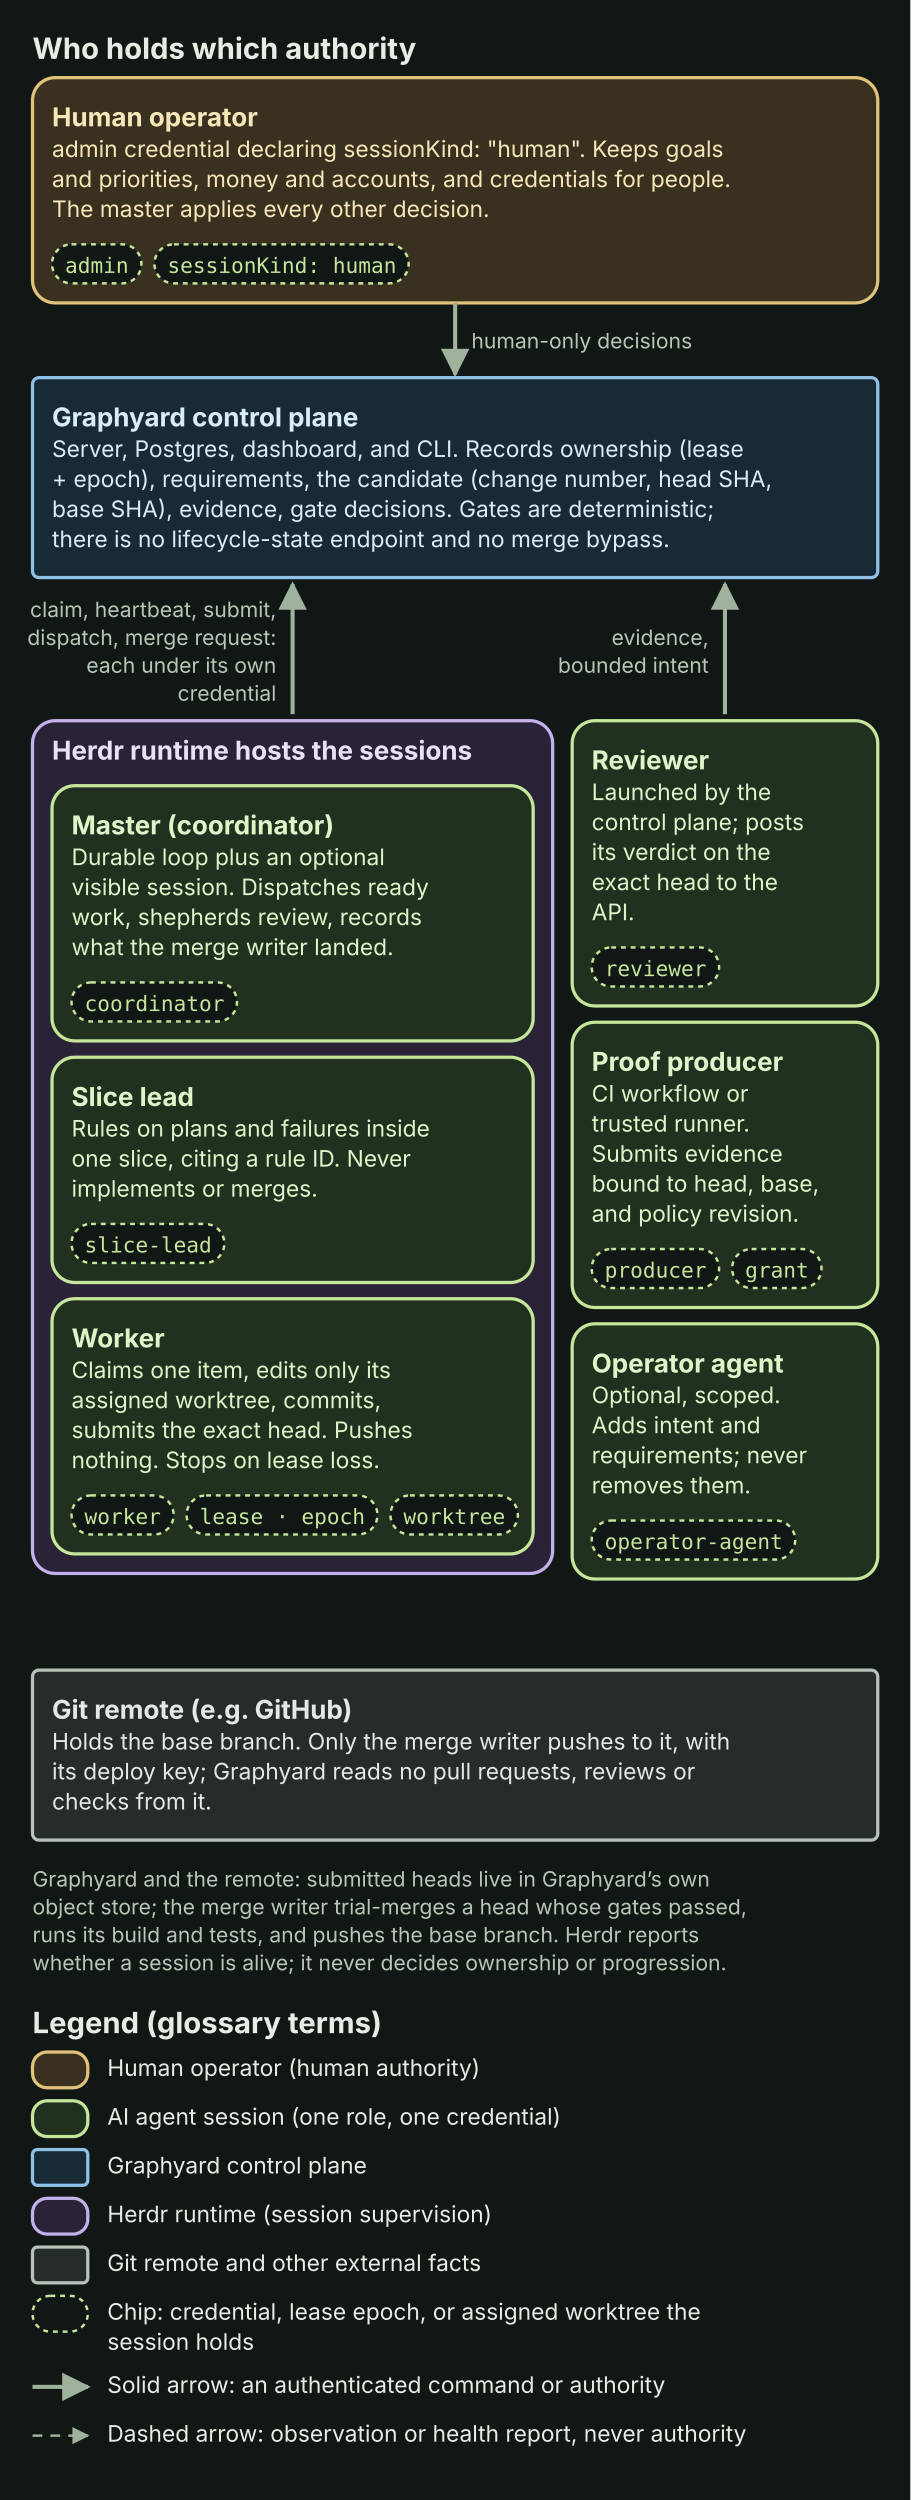
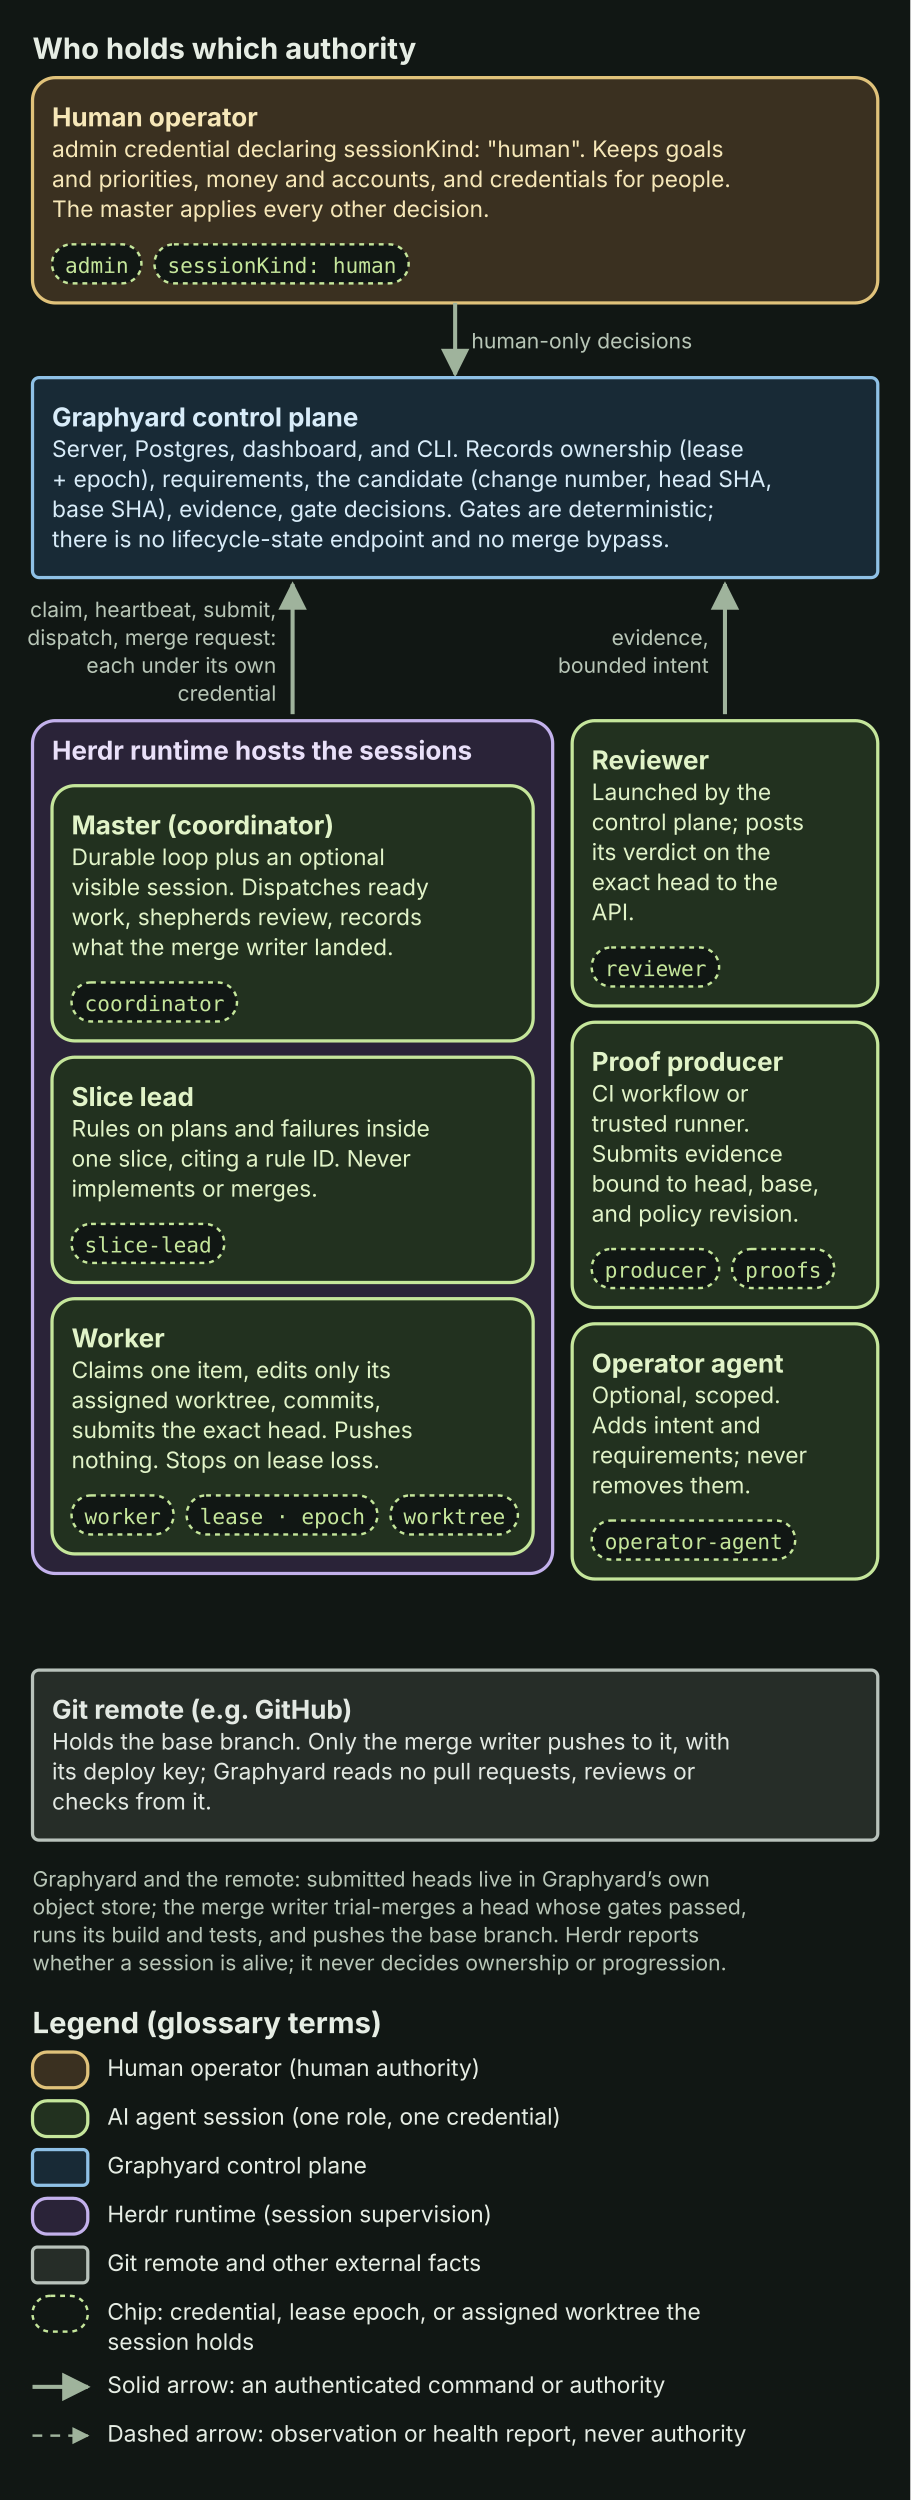
<svg xmlns="http://www.w3.org/2000/svg" viewBox="0 0 560 1538" width="560" height="1538" role="img" aria-labelledby="title desc" font-family="Inter, &quot;Segoe UI&quot;, Roboto, &quot;Helvetica Neue&quot;, Arial, &quot;Liberation Sans&quot;, ui-sans-serif, system-ui, -apple-system, sans-serif">
  <defs>
    <marker id="arrow" viewBox="0 0 10 10" refX="9" refY="5" markerWidth="7" markerHeight="7" orient="auto-start-reverse">
      <path d="M0 0 L10 5 L0 10 z" fill="#9fb39c" />
    </marker>
  </defs>
  <rect width="560" height="1538" fill="#111714" />
  <text x="20" y="36.2" font-size="18" font-weight="700" fill="#e6ede4" text-anchor="start">Who holds which authority</text>
  <rect x="20" y="47.76" width="520" height="138.6" rx="14" fill="#3a3020" stroke="#e0c27a" stroke-width="2" />
  <text x="32" y="77.7" font-size="16" font-weight="650" fill="#f6e7b8" text-anchor="start">Human operator</text>
  <text x="32" y="96.6" font-size="14" font-weight="400" fill="#f6e7b8" text-anchor="start">admin credential declaring sessionKind: "human". Keeps goals</text>
  <text x="32" y="115.1" font-size="14" font-weight="400" fill="#f6e7b8" text-anchor="start">and priorities, money and accounts, and credentials for people.</text>
  <text x="32" y="133.5" font-size="14" font-weight="400" fill="#f6e7b8" text-anchor="start">The master applies every other decision.</text>
  <rect x="32" y="150.32" width="55.0" height="24" rx="12" fill="#111714" stroke="#c5e69b" stroke-width="1.5" stroke-dasharray="3 3" />
  <text x="40" y="167.9" font-size="13" font-weight="400" fill="#c5e69b" text-anchor="start" font-family="ui-monospace, SFMono-Regular, Menlo, monospace">admin</text>
  <rect x="95" y="150.32" width="156.4" height="24" rx="12" fill="#111714" stroke="#c5e69b" stroke-width="1.5" stroke-dasharray="3 3" />
  <text x="103" y="167.9" font-size="13" font-weight="400" fill="#c5e69b" text-anchor="start" font-family="ui-monospace, SFMono-Regular, Menlo, monospace">sessionKind: human</text>
  <line x1="280" y1="186.32" x2="280" y2="230.32" stroke="#9fb39c" stroke-width="2.5" marker-end="url(#arrow)" />
  <text x="290" y="214.3" font-size="13" font-weight="400" fill="#b8c6b7" text-anchor="start">human-only decisions</text>
  <rect x="20" y="232.32" width="520" height="123.0" rx="4" fill="#182a36" stroke="#8fc1e6" stroke-width="2" />
  <text x="32" y="262.3" font-size="16" font-weight="650" fill="#d8ecf9" text-anchor="start">Graphyard control plane</text>
  <text x="32" y="281.1" font-size="14" font-weight="400" fill="#d8ecf9" text-anchor="start">Server, Postgres, dashboard, and CLI. Records ownership (lease</text>
  <text x="32" y="299.6" font-size="14" font-weight="400" fill="#d8ecf9" text-anchor="start">+ epoch), requirements, the candidate (change number, head SHA,</text>
  <text x="32" y="318.1" font-size="14" font-weight="400" fill="#d8ecf9" text-anchor="start">base SHA), evidence, gate decisions. Gates are deterministic;</text>
  <text x="32" y="336.6" font-size="14" font-weight="400" fill="#d8ecf9" text-anchor="start">there is no lifecycle-state endpoint and no merge bypass.</text>
  <rect x="20" y="443.36" width="320" height="524.64" rx="14" fill="#2a2338" stroke="#c3b1ec" stroke-width="2" />
  <text x="32" y="467.36" font-size="16" font-weight="650" fill="#e9e0f9">Herdr runtime hosts the sessions</text>
  <rect x="32" y="483.36" width="296" height="157.0" rx="14" fill="#22311f" stroke="#c5e69b" stroke-width="2" />
  <text x="44" y="513.3" font-size="16" font-weight="650" fill="#e1f3c8" text-anchor="start">Master (coordinator)</text>
  <text x="44" y="532.2" font-size="14" font-weight="400" fill="#e1f3c8" text-anchor="start">Durable loop plus an optional</text>
  <text x="44" y="550.7" font-size="14" font-weight="400" fill="#e1f3c8" text-anchor="start">visible session. Dispatches ready</text>
  <text x="44" y="569.1" font-size="14" font-weight="400" fill="#e1f3c8" text-anchor="start">work, shepherds review, records</text>
  <text x="44" y="587.6" font-size="14" font-weight="400" fill="#e1f3c8" text-anchor="start">what the merge writer landed.</text>
  <rect x="44" y="604.4" width="101.8" height="24" rx="12" fill="#111714" stroke="#c5e69b" stroke-width="1.5" stroke-dasharray="3 3" />
  <text x="52" y="622.0" font-size="13" font-weight="400" fill="#c5e69b" text-anchor="start" font-family="ui-monospace, SFMono-Regular, Menlo, monospace">coordinator</text>
  <rect x="32" y="650.4" width="296" height="138.6" rx="14" fill="#22311f" stroke="#c5e69b" stroke-width="2" />
  <text x="44" y="680.4" font-size="16" font-weight="650" fill="#e1f3c8" text-anchor="start">Slice lead</text>
  <text x="44" y="699.2" font-size="14" font-weight="400" fill="#e1f3c8" text-anchor="start">Rules on plans and failures inside</text>
  <text x="44" y="717.7" font-size="14" font-weight="400" fill="#e1f3c8" text-anchor="start">one slice, citing a rule ID. Never</text>
  <text x="44" y="736.2" font-size="14" font-weight="400" fill="#e1f3c8" text-anchor="start">implements or merges.</text>
  <rect x="44" y="752.96" width="94.0" height="24" rx="12" fill="#111714" stroke="#c5e69b" stroke-width="1.5" stroke-dasharray="3 3" />
  <text x="52" y="770.5" font-size="13" font-weight="400" fill="#c5e69b" text-anchor="start" font-family="ui-monospace, SFMono-Regular, Menlo, monospace">slice-lead</text>
  <rect x="32" y="798.96" width="296" height="157.0" rx="14" fill="#22311f" stroke="#c5e69b" stroke-width="2" />
  <text x="44" y="828.9" font-size="16" font-weight="650" fill="#e1f3c8" text-anchor="start">Worker</text>
  <text x="44" y="847.8" font-size="14" font-weight="400" fill="#e1f3c8" text-anchor="start">Claims one item, edits only its</text>
  <text x="44" y="866.3" font-size="14" font-weight="400" fill="#e1f3c8" text-anchor="start">assigned worktree, commits,</text>
  <text x="44" y="884.7" font-size="14" font-weight="400" fill="#e1f3c8" text-anchor="start">submits the exact head. Pushes</text>
  <text x="44" y="903.2" font-size="14" font-weight="400" fill="#e1f3c8" text-anchor="start">nothing. Stops on lease loss.</text>
  <rect x="44" y="920" width="62.8" height="24" rx="12" fill="#111714" stroke="#c5e69b" stroke-width="1.5" stroke-dasharray="3 3" />
  <text x="52" y="937.6" font-size="13" font-weight="400" fill="#c5e69b" text-anchor="start" font-family="ui-monospace, SFMono-Regular, Menlo, monospace">worker</text>
  <rect x="114.8" y="920" width="117.4" height="24" rx="12" fill="#111714" stroke="#c5e69b" stroke-width="1.5" stroke-dasharray="3 3" />
  <text x="122.8" y="937.6" font-size="13" font-weight="400" fill="#c5e69b" text-anchor="start" font-family="ui-monospace, SFMono-Regular, Menlo, monospace">lease · epoch</text>
  <rect x="240.2" y="920" width="78.4" height="24" rx="12" fill="#111714" stroke="#c5e69b" stroke-width="1.5" stroke-dasharray="3 3" />
  <text x="248.2" y="937.6" font-size="13" font-weight="400" fill="#c5e69b" text-anchor="start" font-family="ui-monospace, SFMono-Regular, Menlo, monospace">worktree</text>
  <rect x="352" y="443.36" width="188" height="175.5" rx="14" fill="#22311f" stroke="#c5e69b" stroke-width="2" />
  <text x="364" y="473.3" font-size="16" font-weight="650" fill="#e1f3c8" text-anchor="start">Reviewer</text>
  <text x="364" y="492.2" font-size="14" font-weight="400" fill="#e1f3c8" text-anchor="start">Launched by the</text>
  <text x="364" y="510.7" font-size="14" font-weight="400" fill="#e1f3c8" text-anchor="start">control plane; posts</text>
  <text x="364" y="529.1" font-size="14" font-weight="400" fill="#e1f3c8" text-anchor="start">its verdict on the</text>
  <text x="364" y="547.6" font-size="14" font-weight="400" fill="#e1f3c8" text-anchor="start">exact head to the</text>
  <text x="364" y="566.1" font-size="14" font-weight="400" fill="#e1f3c8" text-anchor="start">API.</text>
  <rect x="364" y="582.88" width="78.4" height="24" rx="12" fill="#111714" stroke="#c5e69b" stroke-width="1.5" stroke-dasharray="3 3" />
  <text x="372" y="600.5" font-size="13" font-weight="400" fill="#c5e69b" text-anchor="start" font-family="ui-monospace, SFMono-Regular, Menlo, monospace">reviewer</text>
  <rect x="352" y="628.88" width="188" height="175.5" rx="14" fill="#22311f" stroke="#c5e69b" stroke-width="2" />
  <text x="364" y="658.8" font-size="16" font-weight="650" fill="#e1f3c8" text-anchor="start">Proof producer</text>
  <text x="364" y="677.7" font-size="14" font-weight="400" fill="#e1f3c8" text-anchor="start">CI workflow or</text>
  <text x="364" y="696.2" font-size="14" font-weight="400" fill="#e1f3c8" text-anchor="start">trusted runner.</text>
  <text x="364" y="714.7" font-size="14" font-weight="400" fill="#e1f3c8" text-anchor="start">Submits evidence</text>
  <text x="364" y="733.1" font-size="14" font-weight="400" fill="#e1f3c8" text-anchor="start">bound to head, base,</text>
  <text x="364" y="751.6" font-size="14" font-weight="400" fill="#e1f3c8" text-anchor="start">and policy revision.</text>
  <rect x="364" y="768.4" width="78.4" height="24" rx="12" fill="#111714" stroke="#c5e69b" stroke-width="1.5" stroke-dasharray="3 3" />
  <text x="372" y="786.0" font-size="13" font-weight="400" fill="#c5e69b" text-anchor="start" font-family="ui-monospace, SFMono-Regular, Menlo, monospace">producer</text>
-   <rect x="450.4" y="768.4" width="55.0" height="24" rx="12" fill="#111714" stroke="#c5e69b" stroke-width="1.5" stroke-dasharray="3 3" />
-   <text x="458.4" y="786.0" font-size="13" font-weight="400" fill="#c5e69b" text-anchor="start" font-family="ui-monospace, SFMono-Regular, Menlo, monospace">grant</text>
+   <rect x="450.4" y="768.4" width="62.8" height="24" rx="12" fill="#111714" stroke="#c5e69b" stroke-width="1.5" stroke-dasharray="3 3" />
+   <text x="458.4" y="786.0" font-size="13" font-weight="400" fill="#c5e69b" text-anchor="start" font-family="ui-monospace, SFMono-Regular, Menlo, monospace">proofs</text>
  <rect x="352" y="814.4" width="188" height="157.0" rx="14" fill="#22311f" stroke="#c5e69b" stroke-width="2" />
  <text x="364" y="844.4" font-size="16" font-weight="650" fill="#e1f3c8" text-anchor="start">Operator agent</text>
  <text x="364" y="863.2" font-size="14" font-weight="400" fill="#e1f3c8" text-anchor="start">Optional, scoped.</text>
  <text x="364" y="881.7" font-size="14" font-weight="400" fill="#e1f3c8" text-anchor="start">Adds intent and</text>
  <text x="364" y="900.2" font-size="14" font-weight="400" fill="#e1f3c8" text-anchor="start">requirements; never</text>
  <text x="364" y="918.7" font-size="14" font-weight="400" fill="#e1f3c8" text-anchor="start">removes them.</text>
  <rect x="364" y="935.44" width="125.2" height="24" rx="12" fill="#111714" stroke="#c5e69b" stroke-width="1.5" stroke-dasharray="3 3" />
  <text x="372" y="953.0" font-size="13" font-weight="400" fill="#c5e69b" text-anchor="start" font-family="ui-monospace, SFMono-Regular, Menlo, monospace">operator-agent</text>
  <line x1="180" y1="439.36" x2="180" y2="359.36" stroke="#9fb39c" stroke-width="2.5" marker-end="url(#arrow)" />
  <text x="170" y="379.6" font-size="13" font-weight="400" fill="#b8c6b7" text-anchor="end">claim, heartbeat, submit,</text>
  <text x="170" y="396.8" font-size="13" font-weight="400" fill="#b8c6b7" text-anchor="end">dispatch, merge request:</text>
  <text x="170" y="413.9" font-size="13" font-weight="400" fill="#b8c6b7" text-anchor="end">each under its own</text>
  <text x="170" y="431.1" font-size="13" font-weight="400" fill="#b8c6b7" text-anchor="end">credential</text>
  <line x1="446" y1="439.36" x2="446" y2="359.36" stroke="#9fb39c" stroke-width="2.5" marker-end="url(#arrow)" />
  <text x="436" y="396.8" font-size="13" font-weight="400" fill="#b8c6b7" text-anchor="end">evidence,</text>
  <text x="436" y="413.9" font-size="13" font-weight="400" fill="#b8c6b7" text-anchor="end">bounded intent</text>
  <rect x="20" y="1027.44" width="520" height="104.6" rx="4" fill="#262d28" stroke="#b8c2bb" stroke-width="2" />
  <text x="32" y="1057.4" font-size="16" font-weight="650" fill="#e3e9e3" text-anchor="start">Git remote (e.g. GitHub)</text>
  <text x="32" y="1076.3" font-size="14" font-weight="400" fill="#e3e9e3" text-anchor="start">Holds the base branch. Only the merge writer pushes to it, with</text>
  <text x="32" y="1094.7" font-size="14" font-weight="400" fill="#e3e9e3" text-anchor="start">its deploy key; Graphyard reads no pull requests, reviews or</text>
  <text x="32" y="1113.2" font-size="14" font-weight="400" fill="#e3e9e3" text-anchor="start">checks from it.</text>
  <text x="20" y="1160.6" font-size="13" font-weight="400" fill="#b8c6b7" text-anchor="start">Graphyard and the remote: submitted heads live in Graphyard’s own</text>
  <text x="20" y="1177.7" font-size="13" font-weight="400" fill="#b8c6b7" text-anchor="start">object store; the merge writer trial-merges a head whose gates passed,</text>
  <text x="20" y="1194.9" font-size="13" font-weight="400" fill="#b8c6b7" text-anchor="start">runs its build and tests, and pushes the base branch. Herdr reports</text>
  <text x="20" y="1212.1" font-size="13" font-weight="400" fill="#b8c6b7" text-anchor="start">whether a session is alive; it never decides ownership or progression.</text>
  <text x="20" y="1250.8" font-size="18" font-weight="700" fill="#e6ede4" text-anchor="start">Legend (glossary terms)</text>
  <g transform="translate(0 1262.4)">
    <rect x="20" y="0" width="34" height="22" rx="9" fill="#3a3020" stroke="#e0c27a" stroke-width="2" />
  </g>
  <text x="66" y="1277.1" font-size="14" font-weight="400" fill="#e6ede4" text-anchor="start">Human operator (human authority)</text>
  <g transform="translate(0 1292.4)">
    <rect x="20" y="0" width="34" height="22" rx="9" fill="#22311f" stroke="#c5e69b" stroke-width="2" />
  </g>
  <text x="66" y="1307.1" font-size="14" font-weight="400" fill="#e6ede4" text-anchor="start">AI agent session (one role, one credential)</text>
  <g transform="translate(0 1322.4)">
    <rect x="20" y="0" width="34" height="22" rx="3" fill="#182a36" stroke="#8fc1e6" stroke-width="2" />
  </g>
  <text x="66" y="1337.1" font-size="14" font-weight="400" fill="#e6ede4" text-anchor="start">Graphyard control plane</text>
  <g transform="translate(0 1352.4)">
    <rect x="20" y="0" width="34" height="22" rx="9" fill="#2a2338" stroke="#c3b1ec" stroke-width="2" />
  </g>
  <text x="66" y="1367.1" font-size="14" font-weight="400" fill="#e6ede4" text-anchor="start">Herdr runtime (session supervision)</text>
  <g transform="translate(0 1382.4)">
    <rect x="20" y="0" width="34" height="22" rx="3" fill="#262d28" stroke="#b8c2bb" stroke-width="2" />
  </g>
  <text x="66" y="1397.1" font-size="14" font-weight="400" fill="#e6ede4" text-anchor="start">Git remote and other external facts</text>
  <g transform="translate(0 1412.4)">
    <rect x="20" y="0" width="34" height="22" rx="11" fill="#111714" stroke="#c5e69b" stroke-width="1.5" stroke-dasharray="3 3" />
  </g>
  <text x="66" y="1427.1" font-size="14" font-weight="400" fill="#e6ede4" text-anchor="start">Chip: credential, lease epoch, or assigned worktree the</text>
  <text x="66" y="1445.6" font-size="14" font-weight="400" fill="#e6ede4" text-anchor="start">session holds</text>
  <g transform="translate(0 1457.4)">
    <line x1="20" y1="11" x2="54" y2="11" stroke="#9fb39c" stroke-width="2.5" marker-end="url(#arrow)" />
  </g>
  <text x="66" y="1472.1" font-size="14" font-weight="400" fill="#e6ede4" text-anchor="start">Solid arrow: an authenticated command or authority</text>
  <g transform="translate(0 1487.4)">
    <line x1="20" y1="11" x2="54" y2="11" stroke="#9fb39c" stroke-width="1.5" stroke-dasharray="6 5" marker-end="url(#arrow)" />
  </g>
  <text x="66" y="1502.1" font-size="14" font-weight="400" fill="#e6ede4" text-anchor="start">Dashed arrow: observation or health report, never authority</text>
</svg>
